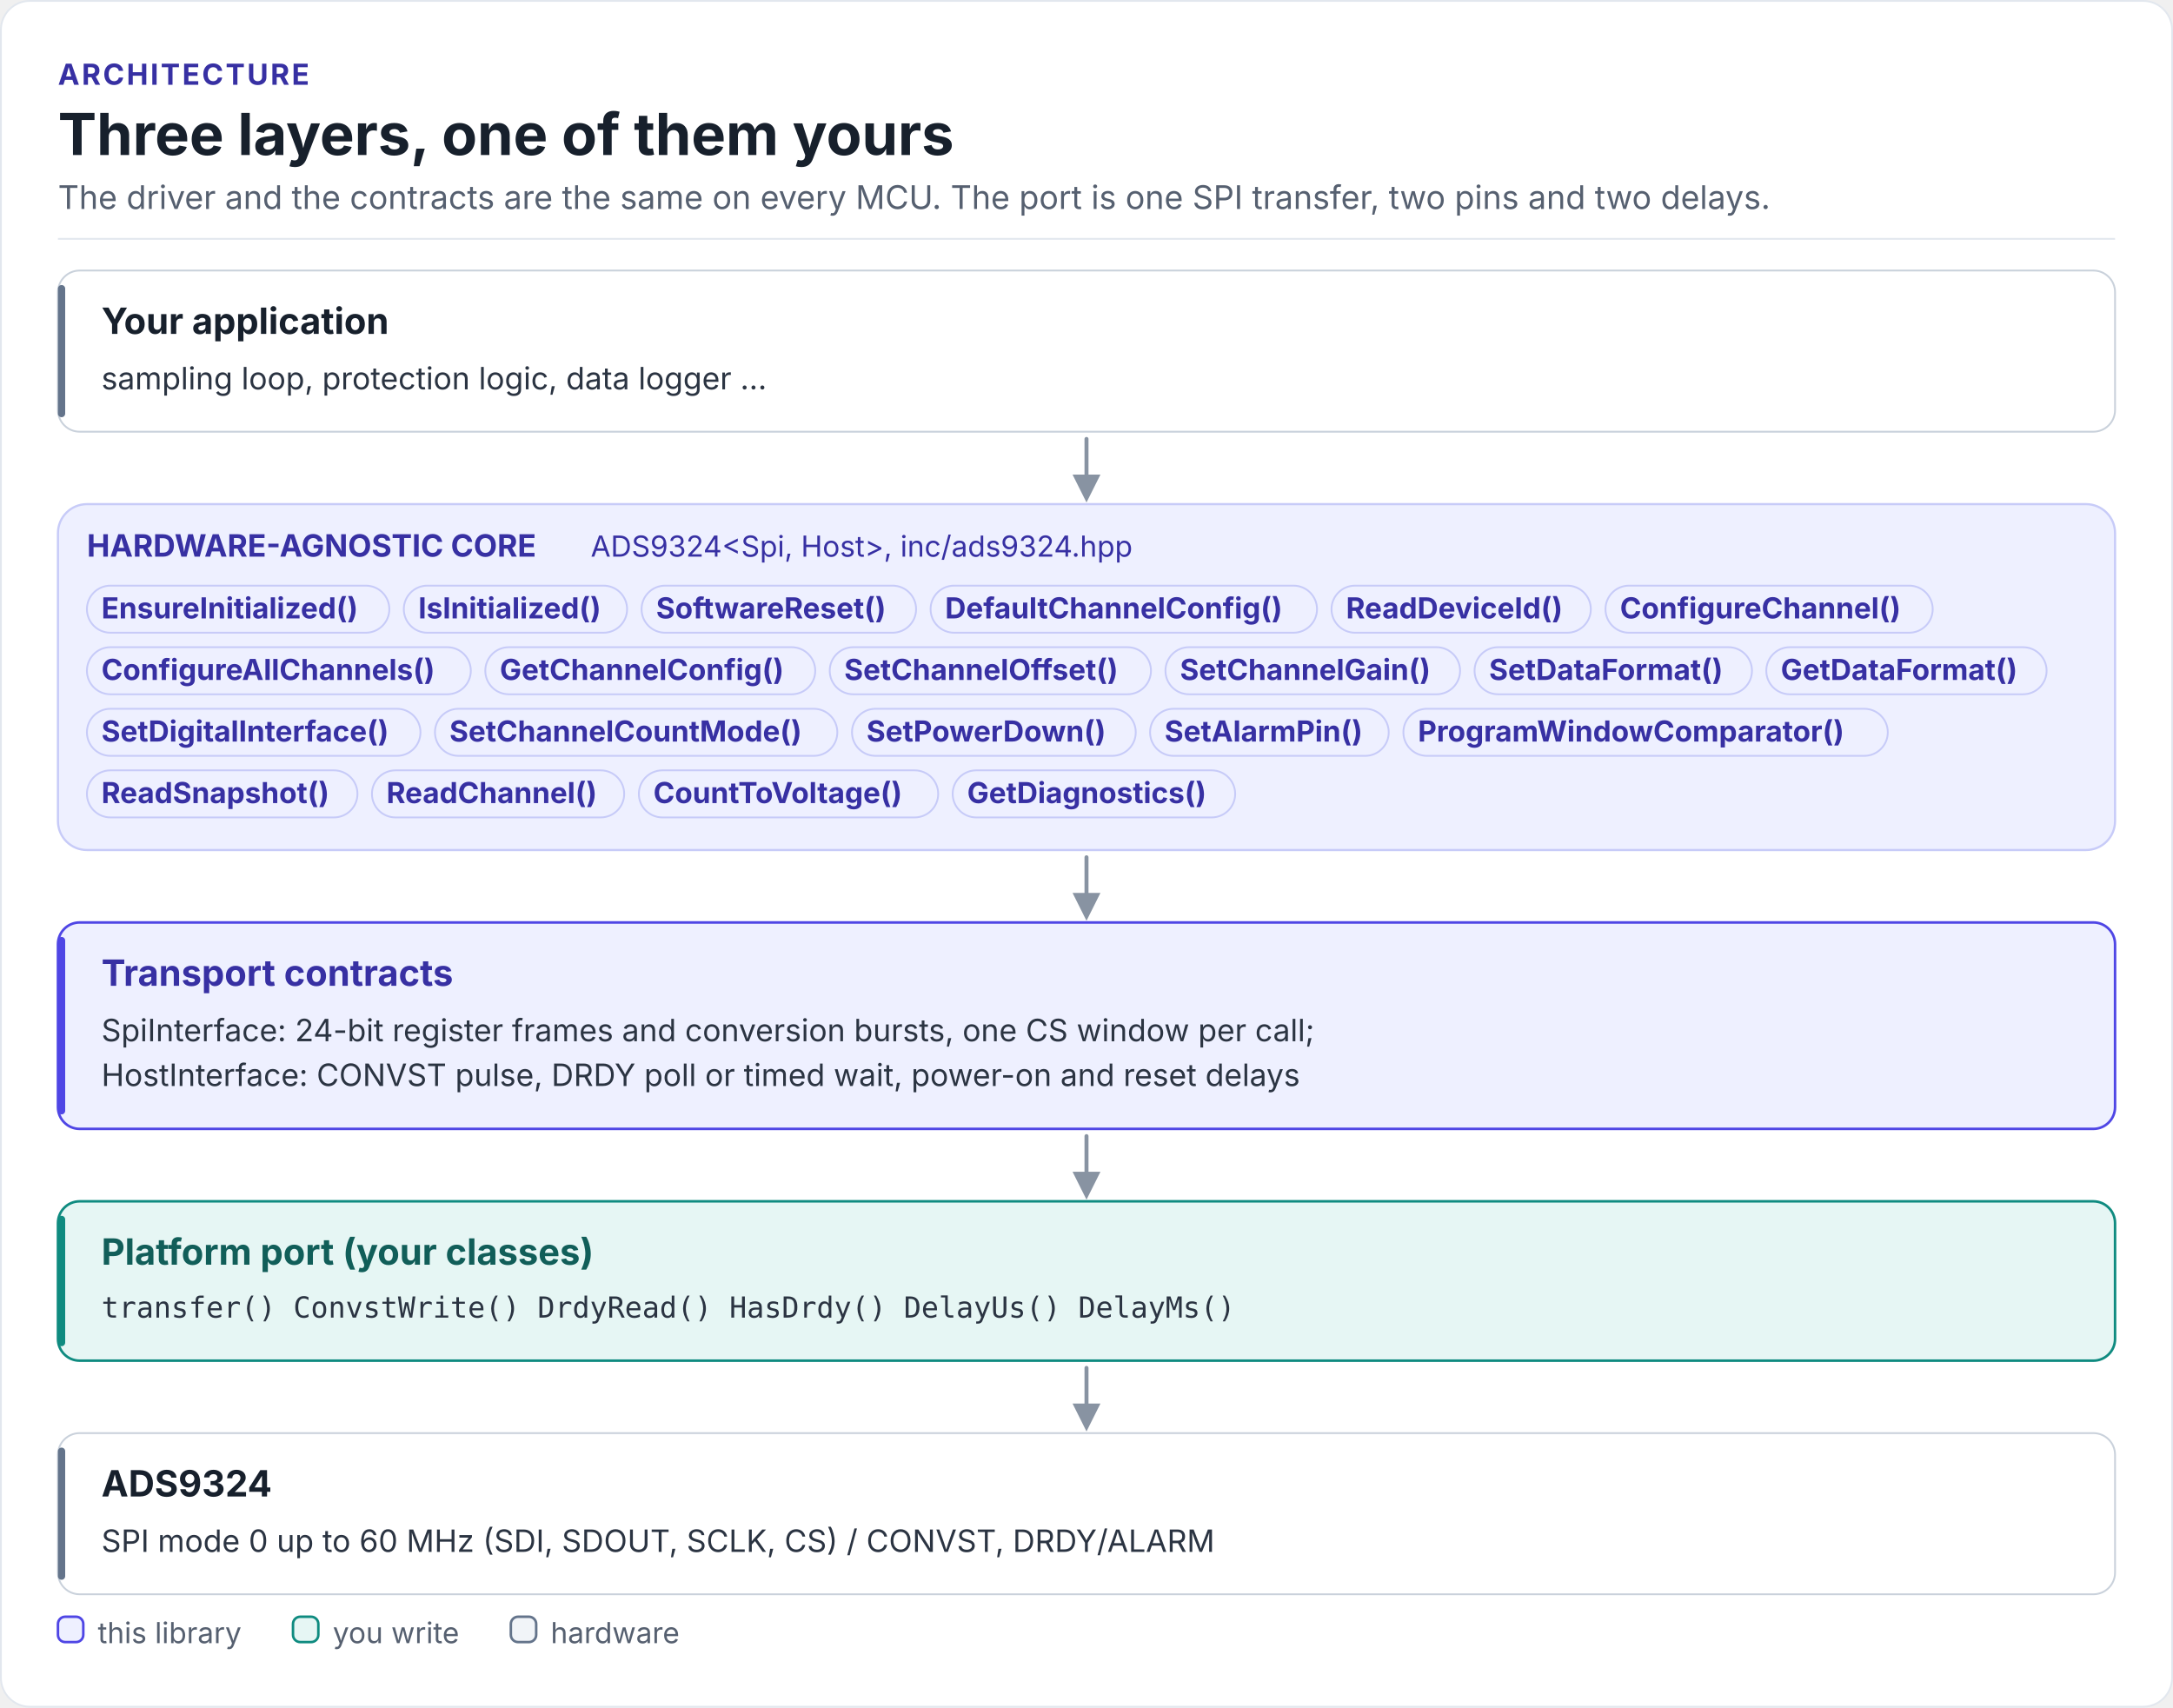
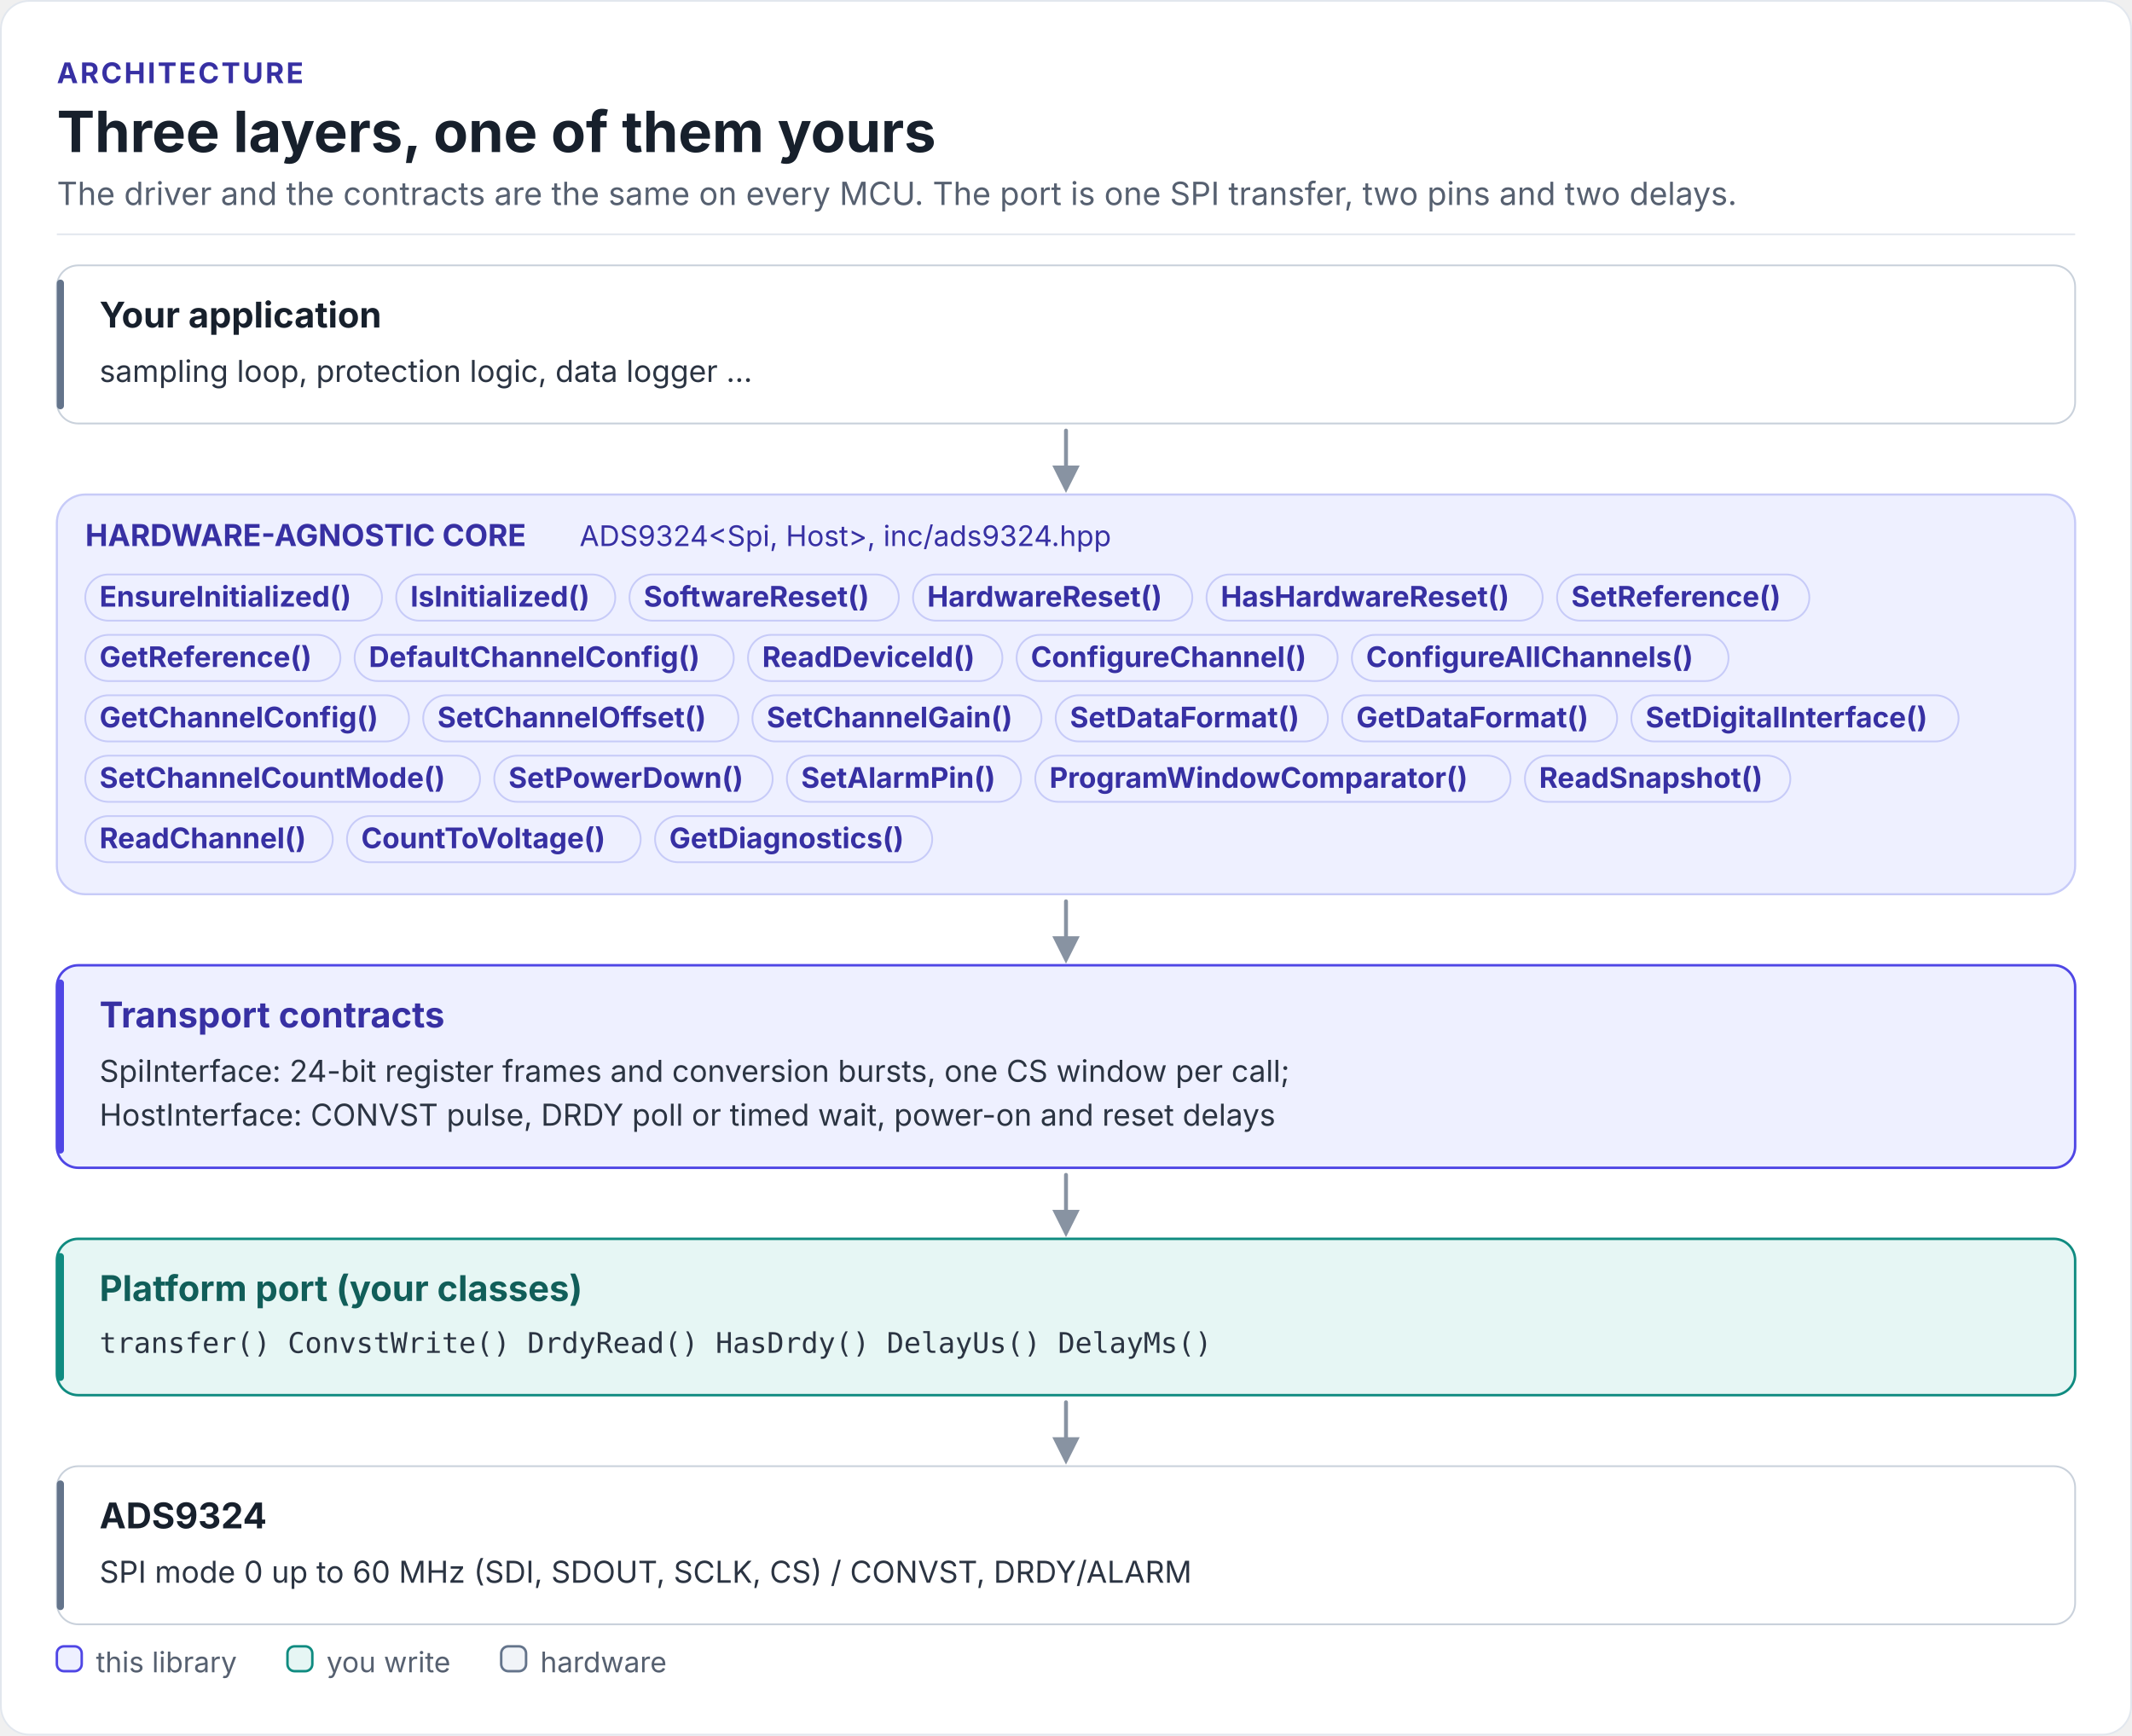
- <svg xmlns="http://www.w3.org/2000/svg" width="1200" height="943" viewBox="0 0 1200 943" role="img" aria-labelledby="driver-layers-title driver-layers-desc" font-family="Inter, 'Segoe UI', Roboto, 'Helvetica Neue', Arial, sans-serif">
+ <svg xmlns="http://www.w3.org/2000/svg" width="1200" height="977" viewBox="0 0 1200 977" role="img" aria-labelledby="driver-layers-title driver-layers-desc" font-family="Inter, 'Segoe UI', Roboto, 'Helvetica Neue', Arial, sans-serif">
  <defs>
    <marker id="fk-arrow-rail" viewBox="0 0 10 10" refX="8" refY="5" markerWidth="7" markerHeight="7" orient="auto-start-reverse">
      <path d="M0 0L10 5L0 10z" fill="#8893A2" />
    </marker>
  </defs>
-   <rect x="0.5" y="0.5" width="1199" height="942" rx="16" fill="#FFFFFF" stroke="#E2E7EE" />
+   <rect x="0.5" y="0.5" width="1199" height="976" rx="16" fill="#FFFFFF" stroke="#E2E7EE" />
  <text x="32" y="46.8" font-size="16" font-weight="700" letter-spacing="1.2" fill="#3730A3">ARCHITECTURE</text>
  <text x="32" y="85.6" font-size="32" font-weight="700" fill="#17202C">Three layers, one of them yours</text>
  <text x="32" y="115.4" font-size="18" fill="#566070">The driver and the contracts are the same on every MCU. The port is one SPI transfer, two pins and two delays.</text>
  <rect x="32" y="131.4" width="1136" height="1" fill="#E2E7EE" />
-   <rect x="32" y="278.4" width="1136" height="191" rx="16" fill="#EEF0FF" stroke="#C7CBF8" stroke-width="1.2" />
+   <rect x="32" y="278.4" width="1136" height="225" rx="16" fill="#EEF0FF" stroke="#C7CBF8" stroke-width="1.2" />
  <path d="M600 242.4 L600 274.4" fill="none" stroke="#8893A2" stroke-width="2.2" stroke-linecap="round" stroke-linejoin="round" marker-end="url(#fk-arrow-rail)" />
-   <path d="M600 473.4 L600 505.4" fill="none" stroke="#8893A2" stroke-width="2.2" stroke-linecap="round" stroke-linejoin="round" marker-end="url(#fk-arrow-rail)" />
-   <path d="M600 627.4 L600 659.4" fill="none" stroke="#8893A2" stroke-width="2.2" stroke-linecap="round" stroke-linejoin="round" marker-end="url(#fk-arrow-rail)" />
-   <path d="M600 755.4 L600 787.4" fill="none" stroke="#8893A2" stroke-width="2.2" stroke-linecap="round" stroke-linejoin="round" marker-end="url(#fk-arrow-rail)" />
+   <path d="M600 507.4 L600 539.4" fill="none" stroke="#8893A2" stroke-width="2.2" stroke-linecap="round" stroke-linejoin="round" marker-end="url(#fk-arrow-rail)" />
+   <path d="M600 661.4 L600 693.4" fill="none" stroke="#8893A2" stroke-width="2.2" stroke-linecap="round" stroke-linejoin="round" marker-end="url(#fk-arrow-rail)" />
+   <path d="M600 789.4 L600 821.4" fill="none" stroke="#8893A2" stroke-width="2.2" stroke-linecap="round" stroke-linejoin="round" marker-end="url(#fk-arrow-rail)" />
  <rect x="32" y="149.4" width="1136" height="89" rx="12" fill="#FFFFFF" stroke="#C9D1DB" stroke-width="1" />
  <rect x="32" y="157.4" width="4" height="73" rx="2" fill="#64748B" />
-   <rect x="32" y="509.4" width="1136" height="114" rx="12" fill="#EEF0FF" stroke="#4F46E5" stroke-width="1.4" />
-   <rect x="32" y="517.4" width="4" height="98" rx="2" fill="#4F46E5" />
-   <rect x="32" y="663.4" width="1136" height="88" rx="12" fill="#E6F6F4" stroke="#0F8B80" stroke-width="1.4" />
-   <rect x="32" y="671.4" width="4" height="72" rx="2" fill="#0F8B80" />
-   <rect x="32" y="791.4" width="1136" height="89" rx="12" fill="#FFFFFF" stroke="#C9D1DB" stroke-width="1" />
-   <rect x="32" y="799.4" width="4" height="73" rx="2" fill="#64748B" />
+   <rect x="32" y="543.4" width="1136" height="114" rx="12" fill="#EEF0FF" stroke="#4F46E5" stroke-width="1.4" />
+   <rect x="32" y="551.4" width="4" height="98" rx="2" fill="#4F46E5" />
+   <rect x="32" y="697.4" width="1136" height="88" rx="12" fill="#E6F6F4" stroke="#0F8B80" stroke-width="1.4" />
+   <rect x="32" y="705.4" width="4" height="72" rx="2" fill="#0F8B80" />
+   <rect x="32" y="825.4" width="1136" height="89" rx="12" fill="#FFFFFF" stroke="#C9D1DB" stroke-width="1" />
+   <rect x="32" y="833.4" width="4" height="73" rx="2" fill="#64748B" />
  <text x="56" y="184.4" font-size="20" font-weight="700" fill="#17202C">Your application</text>
  <text x="56" y="215" font-size="17" fill="#2B3442">sampling loop, protection logic, data logger ...</text>
  <rect x="48" y="323.4" width="167" height="26" rx="13" fill="#EEF0FF" stroke="#C7CBF8" stroke-width="1" />
  <text x="56" y="341.5" font-size="16" font-weight="700" fill="#3730A3">EnsureInitialized()</text>
  <rect x="223" y="323.4" width="123.3" height="26" rx="13" fill="#EEF0FF" stroke="#C7CBF8" stroke-width="1" />
  <text x="231" y="341.5" font-size="16" font-weight="700" fill="#3730A3">IsInitialized()</text>
  <rect x="354.3" y="323.4" width="151.6" height="26" rx="13" fill="#EEF0FF" stroke="#C7CBF8" stroke-width="1" />
  <text x="362.3" y="341.5" font-size="16" font-weight="700" fill="#3730A3">SoftwareReset()</text>
-   <rect x="513.9" y="323.4" width="213.4" height="26" rx="13" fill="#EEF0FF" stroke="#C7CBF8" stroke-width="1" />
-   <text x="521.9" y="341.5" font-size="16" font-weight="700" fill="#3730A3">DefaultChannelConfig()</text>
-   <rect x="735.3" y="323.4" width="143.2" height="26" rx="13" fill="#EEF0FF" stroke="#C7CBF8" stroke-width="1" />
-   <text x="743.3" y="341.5" font-size="16" font-weight="700" fill="#3730A3">ReadDeviceId()</text>
-   <rect x="886.6" y="323.4" width="180.7" height="26" rx="13" fill="#EEF0FF" stroke="#C7CBF8" stroke-width="1" />
-   <text x="894.6" y="341.5" font-size="16" font-weight="700" fill="#3730A3">ConfigureChannel()</text>
-   <rect x="48" y="357.4" width="212" height="26" rx="13" fill="#EEF0FF" stroke="#C7CBF8" stroke-width="1" />
-   <text x="56" y="375.5" font-size="16" font-weight="700" fill="#3730A3">ConfigureAllChannels()</text>
-   <rect x="268" y="357.4" width="182.2" height="26" rx="13" fill="#EEF0FF" stroke="#C7CBF8" stroke-width="1" />
-   <text x="276" y="375.5" font-size="16" font-weight="700" fill="#3730A3">GetChannelConfig()</text>
-   <rect x="458.2" y="357.4" width="177.4" height="26" rx="13" fill="#EEF0FF" stroke="#C7CBF8" stroke-width="1" />
-   <text x="466.2" y="375.5" font-size="16" font-weight="700" fill="#3730A3">SetChannelOffset()</text>
-   <rect x="643.6" y="357.4" width="162.7" height="26" rx="13" fill="#EEF0FF" stroke="#C7CBF8" stroke-width="1" />
-   <text x="651.6" y="375.5" font-size="16" font-weight="700" fill="#3730A3">SetChannelGain()</text>
-   <rect x="814.3" y="357.4" width="153.2" height="26" rx="13" fill="#EEF0FF" stroke="#C7CBF8" stroke-width="1" />
-   <text x="822.3" y="375.5" font-size="16" font-weight="700" fill="#3730A3">SetDataFormat()</text>
-   <rect x="975.4" y="357.4" width="154.8" height="26" rx="13" fill="#EEF0FF" stroke="#C7CBF8" stroke-width="1" />
-   <text x="983.4" y="375.5" font-size="16" font-weight="700" fill="#3730A3">GetDataFormat()</text>
-   <rect x="48" y="391.4" width="184.2" height="26" rx="13" fill="#EEF0FF" stroke="#C7CBF8" stroke-width="1" />
-   <text x="56" y="409.5" font-size="16" font-weight="700" fill="#3730A3">SetDigitalInterface()</text>
-   <rect x="240.2" y="391.4" width="222.2" height="26" rx="13" fill="#EEF0FF" stroke="#C7CBF8" stroke-width="1" />
-   <text x="248.2" y="409.5" font-size="16" font-weight="700" fill="#3730A3">SetChannelCountMode()</text>
-   <rect x="470.5" y="391.4" width="156.7" height="26" rx="13" fill="#EEF0FF" stroke="#C7CBF8" stroke-width="1" />
-   <text x="478.5" y="409.5" font-size="16" font-weight="700" fill="#3730A3">SetPowerDown()</text>
-   <rect x="635.1" y="391.4" width="131.8" height="26" rx="13" fill="#EEF0FF" stroke="#C7CBF8" stroke-width="1" />
-   <text x="643.1" y="409.5" font-size="16" font-weight="700" fill="#3730A3">SetAlarmPin()</text>
-   <rect x="775" y="391.4" width="267.5" height="26" rx="13" fill="#EEF0FF" stroke="#C7CBF8" stroke-width="1" />
-   <text x="783" y="409.5" font-size="16" font-weight="700" fill="#3730A3">ProgramWindowComparator()</text>
-   <rect x="48" y="425.4" width="149.4" height="26" rx="13" fill="#EEF0FF" stroke="#C7CBF8" stroke-width="1" />
-   <text x="56" y="443.5" font-size="16" font-weight="700" fill="#3730A3">ReadSnapshot()</text>
-   <rect x="205.4" y="425.4" width="139.3" height="26" rx="13" fill="#EEF0FF" stroke="#C7CBF8" stroke-width="1" />
-   <text x="213.4" y="443.5" font-size="16" font-weight="700" fill="#3730A3">ReadChannel()</text>
-   <rect x="352.8" y="425.4" width="165.3" height="26" rx="13" fill="#EEF0FF" stroke="#C7CBF8" stroke-width="1" />
-   <text x="360.8" y="443.5" font-size="16" font-weight="700" fill="#3730A3">CountToVoltage()</text>
-   <rect x="526.1" y="425.4" width="156" height="26" rx="13" fill="#EEF0FF" stroke="#C7CBF8" stroke-width="1" />
-   <text x="534.1" y="443.5" font-size="16" font-weight="700" fill="#3730A3">GetDiagnostics()</text>
+   <rect x="513.9" y="323.4" width="157.2" height="26" rx="13" fill="#EEF0FF" stroke="#C7CBF8" stroke-width="1" />
+   <text x="521.9" y="341.5" font-size="16" font-weight="700" fill="#3730A3">HardwareReset()</text>
+   <rect x="679.1" y="323.4" width="189.2" height="26" rx="13" fill="#EEF0FF" stroke="#C7CBF8" stroke-width="1" />
+   <text x="687.1" y="341.5" font-size="16" font-weight="700" fill="#3730A3">HasHardwareReset()</text>
+   <rect x="876.4" y="323.4" width="142" height="26" rx="13" fill="#EEF0FF" stroke="#C7CBF8" stroke-width="1" />
+   <text x="884.4" y="341.5" font-size="16" font-weight="700" fill="#3730A3">SetReference()</text>
+   <rect x="48" y="357.4" width="143.6" height="26" rx="13" fill="#EEF0FF" stroke="#C7CBF8" stroke-width="1" />
+   <text x="56" y="375.5" font-size="16" font-weight="700" fill="#3730A3">GetReference()</text>
+   <rect x="199.6" y="357.4" width="213.4" height="26" rx="13" fill="#EEF0FF" stroke="#C7CBF8" stroke-width="1" />
+   <text x="207.6" y="375.5" font-size="16" font-weight="700" fill="#3730A3">DefaultChannelConfig()</text>
+   <rect x="421" y="357.4" width="143.2" height="26" rx="13" fill="#EEF0FF" stroke="#C7CBF8" stroke-width="1" />
+   <text x="429" y="375.5" font-size="16" font-weight="700" fill="#3730A3">ReadDeviceId()</text>
+   <rect x="572.2" y="357.4" width="180.7" height="26" rx="13" fill="#EEF0FF" stroke="#C7CBF8" stroke-width="1" />
+   <text x="580.2" y="375.5" font-size="16" font-weight="700" fill="#3730A3">ConfigureChannel()</text>
+   <rect x="760.9" y="357.4" width="212" height="26" rx="13" fill="#EEF0FF" stroke="#C7CBF8" stroke-width="1" />
+   <text x="768.9" y="375.5" font-size="16" font-weight="700" fill="#3730A3">ConfigureAllChannels()</text>
+   <rect x="48" y="391.4" width="182.2" height="26" rx="13" fill="#EEF0FF" stroke="#C7CBF8" stroke-width="1" />
+   <text x="56" y="409.5" font-size="16" font-weight="700" fill="#3730A3">GetChannelConfig()</text>
+   <rect x="238.2" y="391.4" width="177.4" height="26" rx="13" fill="#EEF0FF" stroke="#C7CBF8" stroke-width="1" />
+   <text x="246.2" y="409.5" font-size="16" font-weight="700" fill="#3730A3">SetChannelOffset()</text>
+   <rect x="423.5" y="391.4" width="162.7" height="26" rx="13" fill="#EEF0FF" stroke="#C7CBF8" stroke-width="1" />
+   <text x="431.5" y="409.5" font-size="16" font-weight="700" fill="#3730A3">SetChannelGain()</text>
+   <rect x="594.2" y="391.4" width="153.2" height="26" rx="13" fill="#EEF0FF" stroke="#C7CBF8" stroke-width="1" />
+   <text x="602.2" y="409.5" font-size="16" font-weight="700" fill="#3730A3">SetDataFormat()</text>
+   <rect x="755.4" y="391.4" width="154.8" height="26" rx="13" fill="#EEF0FF" stroke="#C7CBF8" stroke-width="1" />
+   <text x="763.4" y="409.5" font-size="16" font-weight="700" fill="#3730A3">GetDataFormat()</text>
+   <rect x="918.2" y="391.4" width="184.2" height="26" rx="13" fill="#EEF0FF" stroke="#C7CBF8" stroke-width="1" />
+   <text x="926.2" y="409.5" font-size="16" font-weight="700" fill="#3730A3">SetDigitalInterface()</text>
+   <rect x="48" y="425.4" width="222.2" height="26" rx="13" fill="#EEF0FF" stroke="#C7CBF8" stroke-width="1" />
+   <text x="56" y="443.5" font-size="16" font-weight="700" fill="#3730A3">SetChannelCountMode()</text>
+   <rect x="278.2" y="425.4" width="156.7" height="26" rx="13" fill="#EEF0FF" stroke="#C7CBF8" stroke-width="1" />
+   <text x="286.2" y="443.5" font-size="16" font-weight="700" fill="#3730A3">SetPowerDown()</text>
+   <rect x="442.9" y="425.4" width="131.8" height="26" rx="13" fill="#EEF0FF" stroke="#C7CBF8" stroke-width="1" />
+   <text x="450.9" y="443.5" font-size="16" font-weight="700" fill="#3730A3">SetAlarmPin()</text>
+   <rect x="582.7" y="425.4" width="267.5" height="26" rx="13" fill="#EEF0FF" stroke="#C7CBF8" stroke-width="1" />
+   <text x="590.7" y="443.5" font-size="16" font-weight="700" fill="#3730A3">ProgramWindowComparator()</text>
+   <rect x="858.3" y="425.4" width="149.4" height="26" rx="13" fill="#EEF0FF" stroke="#C7CBF8" stroke-width="1" />
+   <text x="866.3" y="443.5" font-size="16" font-weight="700" fill="#3730A3">ReadSnapshot()</text>
+   <rect x="48" y="459.4" width="139.3" height="26" rx="13" fill="#EEF0FF" stroke="#C7CBF8" stroke-width="1" />
+   <text x="56" y="477.5" font-size="16" font-weight="700" fill="#3730A3">ReadChannel()</text>
+   <rect x="195.3" y="459.4" width="165.3" height="26" rx="13" fill="#EEF0FF" stroke="#C7CBF8" stroke-width="1" />
+   <text x="203.3" y="477.5" font-size="16" font-weight="700" fill="#3730A3">CountToVoltage()</text>
+   <rect x="368.7" y="459.4" width="156" height="26" rx="13" fill="#EEF0FF" stroke="#C7CBF8" stroke-width="1" />
+   <text x="376.7" y="477.5" font-size="16" font-weight="700" fill="#3730A3">GetDiagnostics()</text>
  <text x="48" y="307.4" font-size="17" font-weight="700" fill="#3730A3">HARDWARE-AGNOSTIC CORE</text>
  <text x="326.2" y="307.4" font-size="16" fill="#3730A3">ADS9324&lt;Spi, Host&gt;, inc/ads9324.hpp</text>
-   <text x="56" y="544.4" font-size="20" font-weight="700" fill="#3730A3">Transport contracts</text>
-   <text x="56" y="575" font-size="17" fill="#2B3442">SpiInterface: 24-bit register frames and conversion bursts, one CS window per call;</text>
-   <text x="56" y="599.7" font-size="17" fill="#2B3442">HostInterface: CONVST pulse, DRDY poll or timed wait, power-on and reset delays</text>
-   <text x="56" y="698.4" font-size="20" font-weight="700" fill="#115E59">Platform port (your classes)</text>
-   <text x="56" y="727.6" font-size="16" font-family="'JetBrains Mono', 'SFMono-Regular', Menlo, Consolas, monospace" fill="#2B3442">transfer()  ConvstWrite()  DrdyRead()  HasDrdy()  DelayUs()  DelayMs()</text>
-   <text x="56" y="826.4" font-size="20" font-weight="700" fill="#17202C">ADS9324</text>
-   <text x="56" y="857" font-size="17" fill="#2B3442">SPI mode 0 up to 60 MHz (SDI, SDOUT, SCLK, CS)  /  CONVST, DRDY/ALARM</text>
-   <rect x="32" y="892.8" width="14" height="14" rx="4" fill="#EEF0FF" stroke="#4F46E5" stroke-width="1.4" />
-   <text x="54" y="907.4" font-size="16" fill="#566070">this library</text>
-   <rect x="161.8" y="892.8" width="14" height="14" rx="4" fill="#E6F6F4" stroke="#0F8B80" stroke-width="1.4" />
-   <text x="183.8" y="907.4" font-size="16" fill="#566070">you write</text>
-   <rect x="282.1" y="892.8" width="14" height="14" rx="4" fill="#F1F4F8" stroke="#64748B" stroke-width="1.4" />
-   <text x="304.1" y="907.4" font-size="16" fill="#566070">hardware</text>
+   <text x="56" y="578.4" font-size="20" font-weight="700" fill="#3730A3">Transport contracts</text>
+   <text x="56" y="609" font-size="17" fill="#2B3442">SpiInterface: 24-bit register frames and conversion bursts, one CS window per call;</text>
+   <text x="56" y="633.7" font-size="17" fill="#2B3442">HostInterface: CONVST pulse, DRDY poll or timed wait, power-on and reset delays</text>
+   <text x="56" y="732.4" font-size="20" font-weight="700" fill="#115E59">Platform port (your classes)</text>
+   <text x="56" y="761.6" font-size="16" font-family="'JetBrains Mono', 'SFMono-Regular', Menlo, Consolas, monospace" fill="#2B3442">transfer()  ConvstWrite()  DrdyRead()  HasDrdy()  DelayUs()  DelayMs()</text>
+   <text x="56" y="860.4" font-size="20" font-weight="700" fill="#17202C">ADS9324</text>
+   <text x="56" y="891" font-size="17" fill="#2B3442">SPI mode 0 up to 60 MHz (SDI, SDOUT, SCLK, CS)  /  CONVST, DRDY/ALARM</text>
+   <rect x="32" y="926.8" width="14" height="14" rx="4" fill="#EEF0FF" stroke="#4F46E5" stroke-width="1.4" />
+   <text x="54" y="941.4" font-size="16" fill="#566070">this library</text>
+   <rect x="161.8" y="926.8" width="14" height="14" rx="4" fill="#E6F6F4" stroke="#0F8B80" stroke-width="1.4" />
+   <text x="183.8" y="941.4" font-size="16" fill="#566070">you write</text>
+   <rect x="282.1" y="926.8" width="14" height="14" rx="4" fill="#F1F4F8" stroke="#64748B" stroke-width="1.4" />
+   <text x="304.1" y="941.4" font-size="16" fill="#566070">hardware</text>
</svg>
